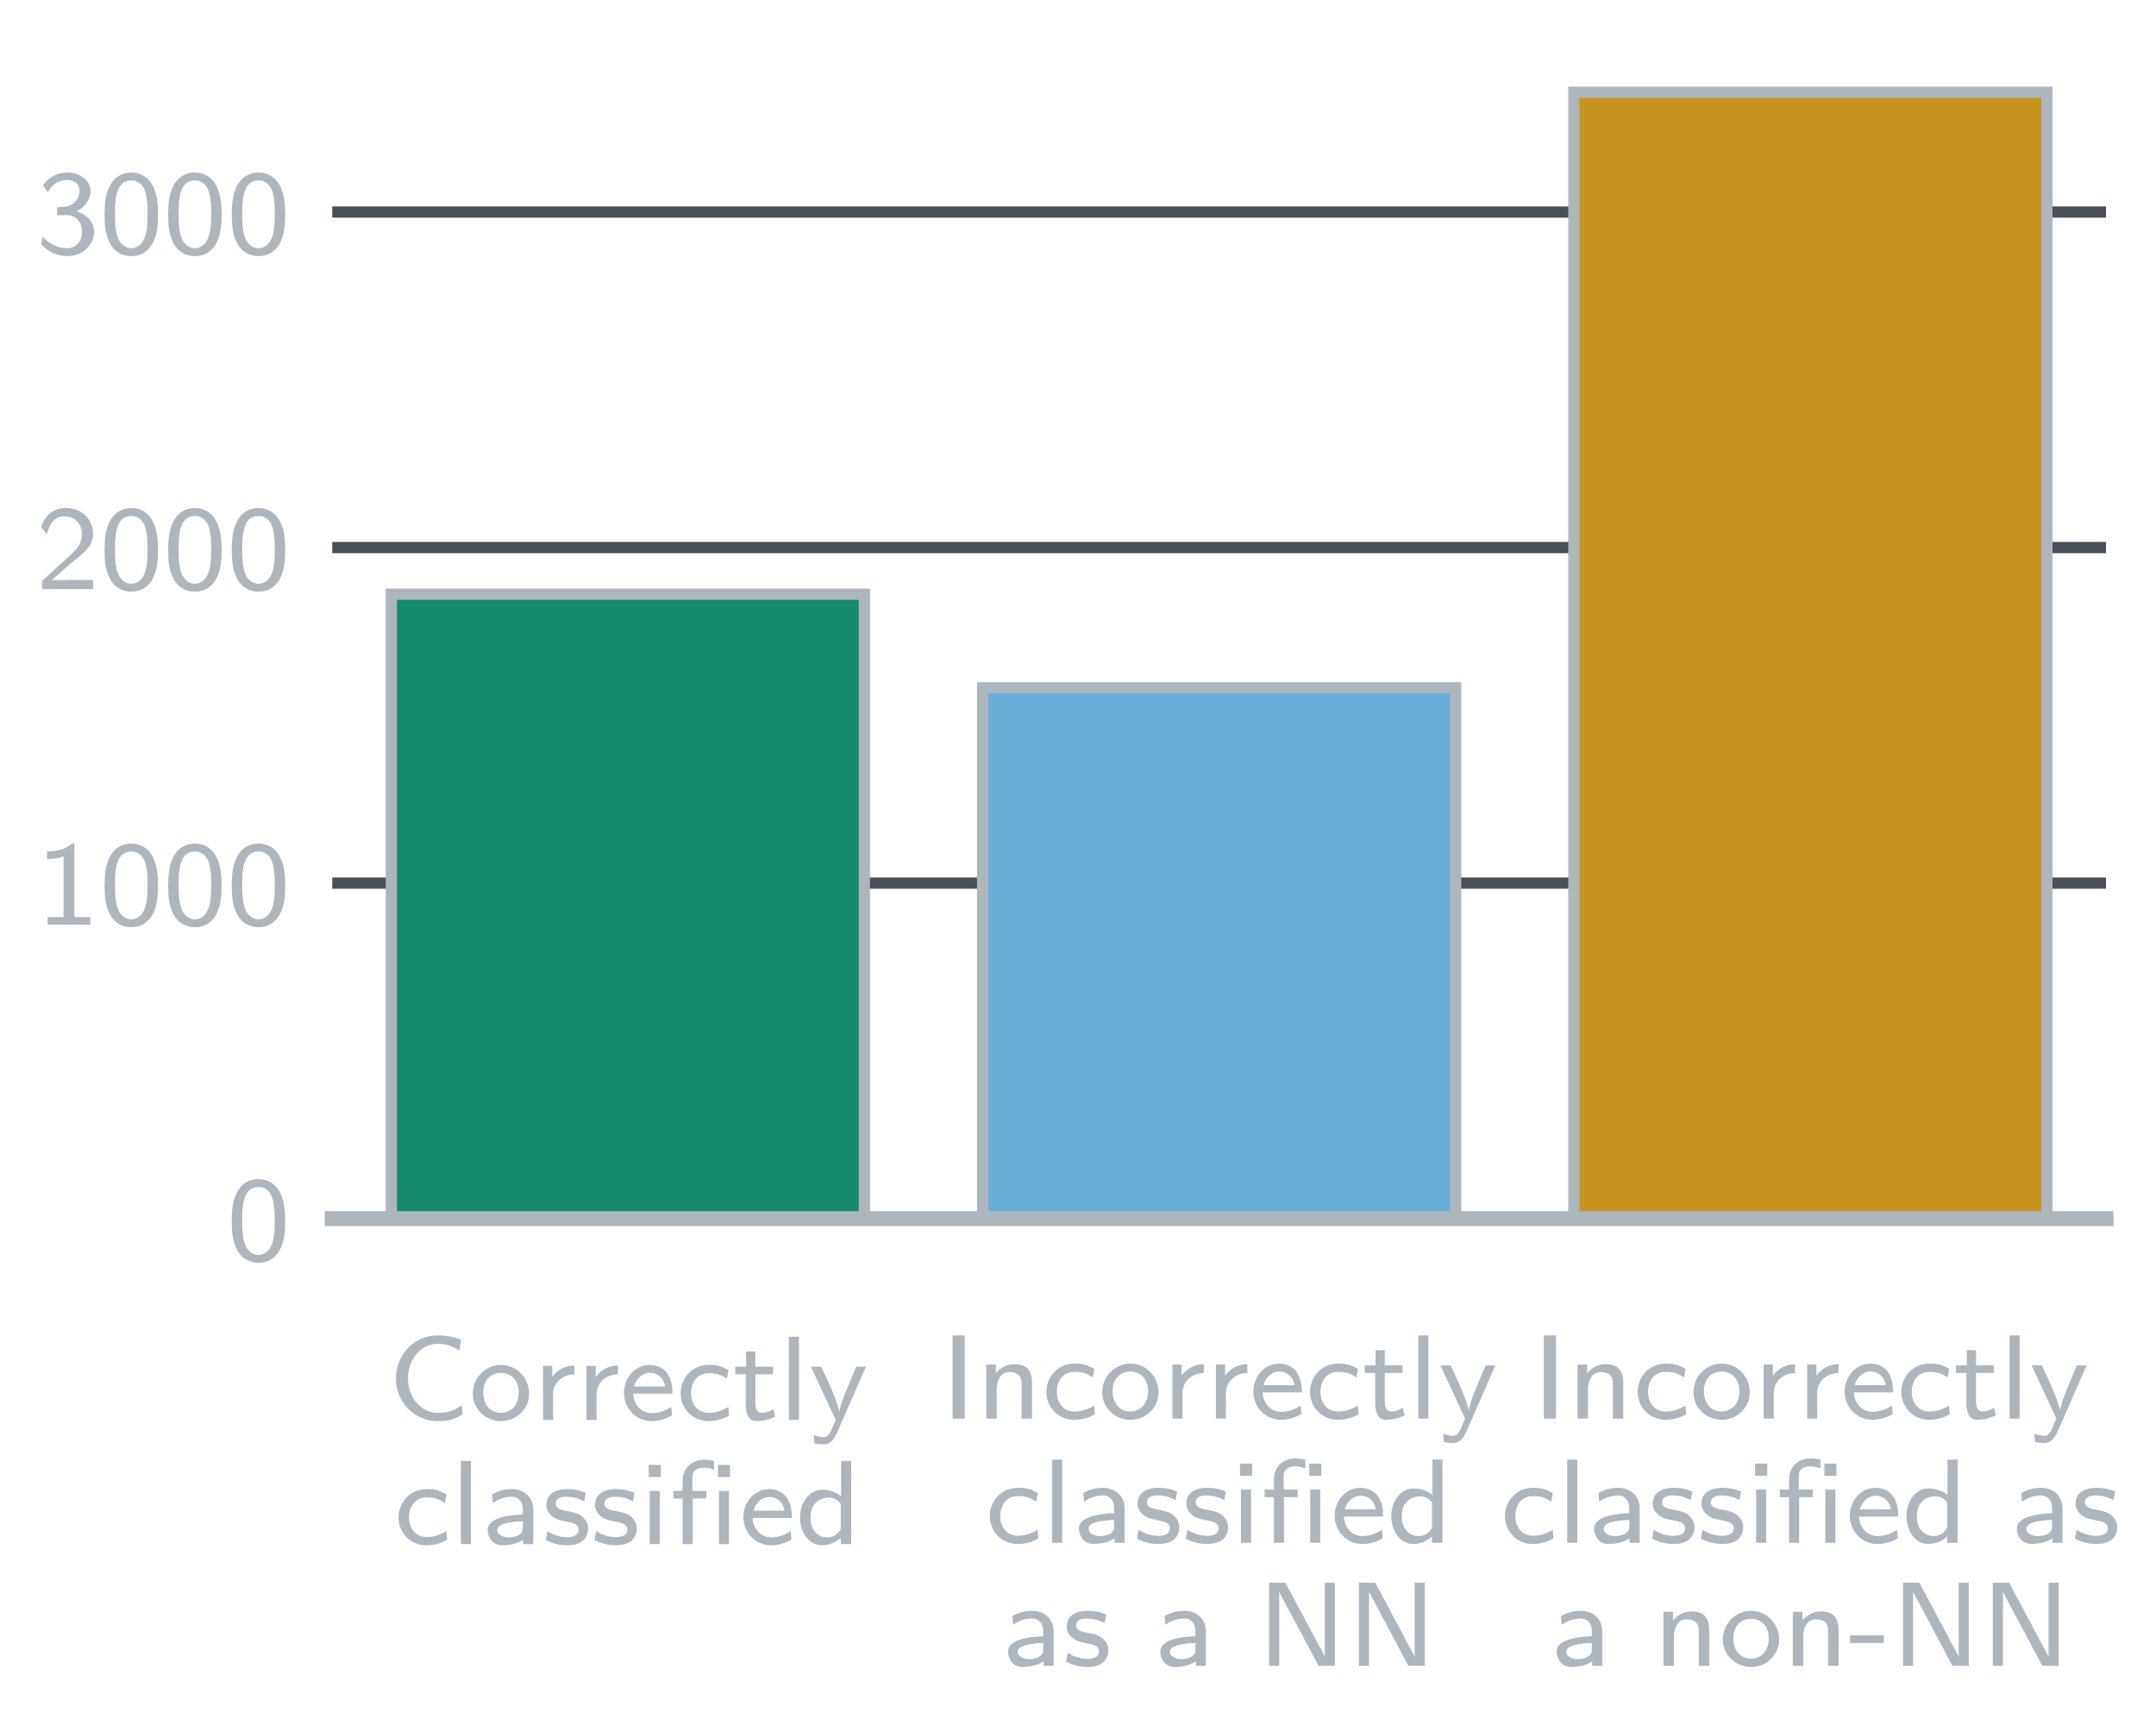
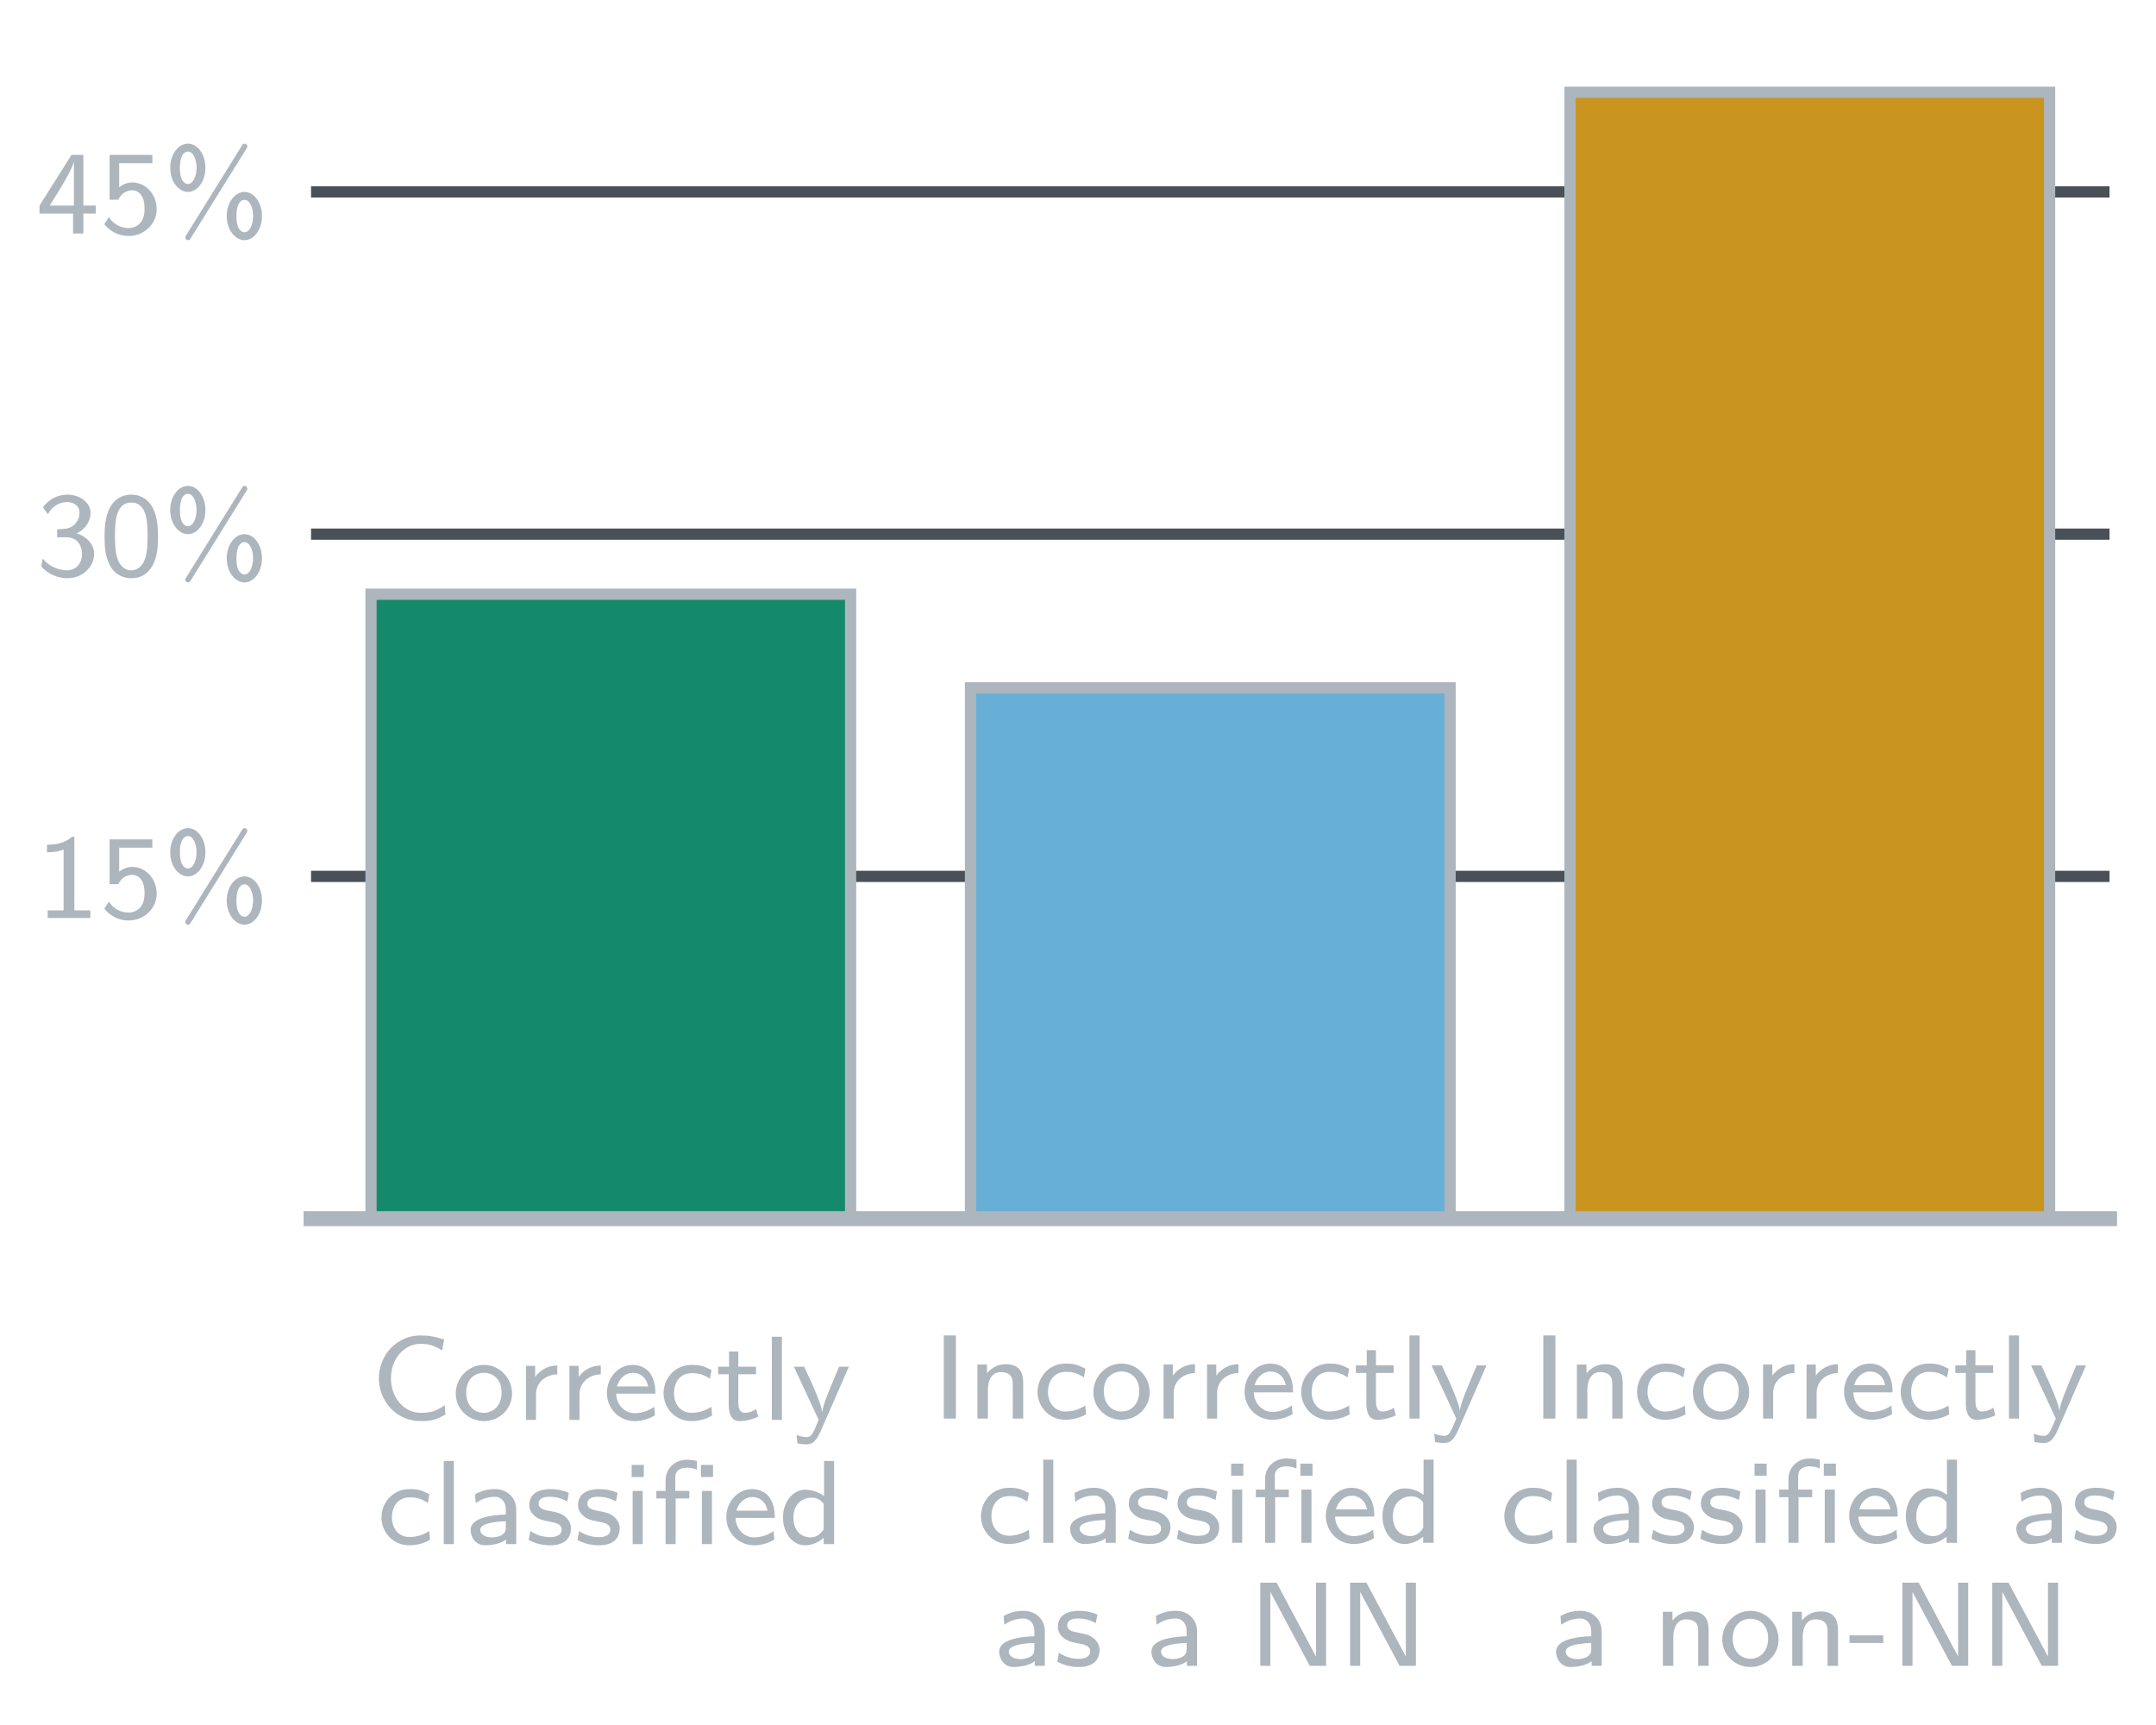
<svg xmlns="http://www.w3.org/2000/svg" xmlns:xlink="http://www.w3.org/1999/xlink" width="180pt" height="144pt" viewBox="0 0 180 144" version="1.1">
  <defs>
    <style type="text/css">*{stroke-linejoin: round; stroke-linecap: butt}</style>
  </defs>
  <g id="figure_1">
    <g id="patch_1">
      <path d="M 0 144 L 180 144 L 180 0 L 0 0 L 0 144 z " style="fill: none" />
    </g>
    <g id="axes_1">
      <g id="patch_2">
-         <path d="M 27.738 101.73 L 175.827 101.73 L 175.827 3 L 27.738 3 L 27.738 101.73 z " style="fill: none" />
+         <path d="M 25.969 101.73 L 176.121 101.73 L 176.121 3 L 25.969 3 L 25.969 101.73 z " style="fill: none" />
      </g>
      <g id="matplotlib.axis_1">
        <g id="xtick_1">
          <g id="text_1">
-             <g style="fill: #adb5bd" transform="translate(32.38404 118.5298) scale(0.1 -0.1)">
+             <g style="fill: #adb5bd" transform="translate(30.95922 118.5298) scale(0.1 -0.1)">
              <defs>
                <path id="LMSans8-Regular-43" d="M 3987 294 L 3949 781 C 3750 653 3546 525 3322 454 C 3098 384 2867 378 2637 378 C 2208 378 1811 589 1530 915 C 1222 1280 1075 1747 1075 2221 C 1075 2701 1222 3162 1530 3526 C 1811 3853 2208 4064 2637 4064 C 2842 4064 3046 4045 3245 3987 C 3450 3923 3635 3821 3814 3706 L 3917 4288 C 3712 4358 3501 4422 3283 4461 C 3072 4499 2854 4512 2637 4512 C 2048 4512 1485 4262 1075 3840 C 659 3405 429 2822 429 2221 C 429 1619 659 1037 1075 602 C 1485 179 2048 -64 2637 -64 C 2874 -64 3110 -58 3341 0 C 3571 64 3782 173 3987 294 z " transform="scale(0.015625)" />
                <path id="LMSans8-Regular-6f" d="M 3200 1402 C 3200 2246 2528 2938 1696 2938 C 864 2938 192 2240 192 1402 C 192 589 870 -64 1696 -64 C 2528 -64 3200 589 3200 1402 z M 2643 1472 C 2643 742 2189 378 1696 378 C 1190 378 749 749 749 1472 C 749 2195 1222 2515 1696 2515 C 2176 2515 2643 2182 2643 1472 z " transform="scale(0.015625)" />
                <path id="LMSans8-Regular-72" d="M 2221 2432 L 2221 2906 C 1683 2899 1293 2637 1037 2298 L 1037 2886 L 544 2886 L 544 0 L 1082 0 L 1082 1363 C 1082 2054 1658 2426 2221 2432 z " transform="scale(0.015625)" />
                <path id="LMSans8-Regular-65" d="M 2816 1402 C 2816 1696 2784 2125 2534 2490 C 2304 2816 1920 2938 1606 2938 C 826 2938 224 2253 224 1440 C 224 621 864 -64 1709 -64 C 2080 -64 2464 45 2790 243 L 2752 698 C 2394 442 1990 358 1715 358 C 1158 358 736 813 717 1402 L 2816 1402 z M 2426 1786 L 762 1786 C 909 2298 1286 2515 1606 2515 C 1888 2515 2304 2381 2426 1786 z " transform="scale(0.015625)" />
                <path id="LMSans8-Regular-63" d="M 2822 230 L 2784 698 C 2464 493 2118 378 1722 378 C 1133 378 787 851 787 1427 C 787 1920 1043 2496 1741 2496 C 2176 2496 2381 2406 2707 2202 L 2790 2662 C 2406 2854 2240 2938 1741 2938 C 781 2938 230 2163 230 1421 C 230 640 845 -64 1715 -64 C 2163 -64 2547 70 2822 230 z " transform="scale(0.015625)" />
                <path id="LMSans8-Regular-74" d="M 2266 173 L 2157 582 C 1946 429 1722 378 1542 378 C 1274 378 1203 640 1203 934 L 1203 2438 L 2150 2438 L 2150 2842 L 1203 2842 L 1203 3654 L 710 3654 L 710 2842 L 128 2842 L 128 2438 L 691 2438 L 691 819 C 691 390 800 -64 1261 -64 C 1722 -64 2074 83 2266 173 z " transform="scale(0.015625)" />
                <path id="LMSans8-Regular-6c" d="M 1075 0 L 1075 4442 L 538 4442 L 538 0 L 1075 0 z " transform="scale(0.015625)" />
                <path id="LMSans8-Regular-79" d="M 3034 2842 L 2515 2842 C 1997 1619 1638 794 1613 403 C 1600 582 1485 902 1370 1203 C 1267 1459 1165 1715 1050 1965 L 646 2842 L 96 2842 L 1421 0 L 1178 -563 C 1043 -832 954 -922 781 -922 C 755 -922 518 -922 243 -806 L 282 -1254 C 339 -1267 576 -1306 774 -1306 C 1030 -1306 1261 -1210 1530 -595 L 3034 2842 z " transform="scale(0.015625)" />
              </defs>
              <use xlink:href="#LMSans8-Regular-43" />
              <use xlink:href="#LMSans8-Regular-6f" x="67.9" />
              <use xlink:href="#LMSans8-Regular-72" x="121" />
              <use xlink:href="#LMSans8-Regular-72" x="157.3" />
              <use xlink:href="#LMSans8-Regular-65" x="193.6" />
              <use xlink:href="#LMSans8-Regular-63" x="240.8" />
              <use xlink:href="#LMSans8-Regular-74" x="288" />
              <use xlink:href="#LMSans8-Regular-6c" x="326.4" />
              <use xlink:href="#LMSans8-Regular-79" x="351.7" />
            </g>
-             <g style="fill: #adb5bd" transform="translate(32.91373 128.8991) scale(0.1 -0.1)">
+             <g style="fill: #adb5bd" transform="translate(31.4889 128.8991) scale(0.1 -0.1)">
              <defs>
                <path id="LMSans8-Regular-61" d="M 2790 0 L 2790 1843 C 2790 2496 2291 2938 1658 2938 C 1254 2938 947 2854 589 2662 L 627 2195 C 838 2336 1152 2528 1658 2528 C 1939 2528 2234 2317 2234 1837 L 2234 1581 C 1286 1549 352 1350 352 755 C 352 435 570 -64 1133 -64 C 1408 -64 1914 -6 2253 243 L 2253 0 L 2790 0 z M 2234 909 C 2234 781 2234 614 2010 480 C 1805 365 1555 358 1485 358 C 1133 358 864 518 864 762 C 864 1171 1946 1210 2234 1222 L 2234 909 z " transform="scale(0.015625)" />
                <path id="LMSans8-Regular-73" d="M 2451 832 C 2451 947 2438 1197 2170 1440 C 1933 1651 1702 1696 1395 1754 C 1018 1824 723 1882 723 2163 C 723 2528 1190 2528 1286 2528 C 1651 2528 1933 2451 2253 2285 L 2336 2739 C 1901 2918 1581 2938 1350 2938 C 1190 2938 224 2938 224 2086 C 224 1786 390 1619 474 1542 C 698 1318 966 1267 1306 1203 C 1606 1146 1952 1082 1952 774 C 1952 371 1421 371 1331 371 C 922 371 538 518 282 698 L 192 218 C 410 109 800 -64 1331 -64 C 1619 -64 1901 -19 2138 154 C 2374 333 2451 614 2451 832 z " transform="scale(0.015625)" />
                <path id="LMSans8-Regular-69" d="M 1075 0 L 1075 2842 L 538 2842 L 538 0 L 1075 0 z M 1133 3584 L 1133 4230 L 486 4230 L 486 3584 L 1133 3584 z " transform="scale(0.015625)" />
                <path id="LMSans8-Regular-66" d="M 2355 3974 L 2355 4442 C 2189 4480 1990 4506 1818 4506 C 1158 4506 678 4032 678 3398 L 678 2842 L 186 2842 L 186 2438 L 678 2438 L 678 0 L 1216 0 L 1216 2438 L 1946 2438 L 1946 2842 L 1197 2842 L 1197 3578 C 1197 4019 1600 4083 1811 4083 C 1946 4083 2118 4064 2355 3974 z " transform="scale(0.015625)" />
                <path id="LMSans8-Regular-64" d="M 2963 0 L 2963 4442 L 2426 4442 L 2426 2566 C 2016 2867 1600 2906 1414 2906 C 742 2906 230 2234 230 1421 C 230 608 736 -64 1395 -64 C 1792 -64 2163 115 2406 333 L 2406 0 L 2963 0 z M 2406 794 C 2246 531 2003 358 1696 358 C 1248 358 787 672 787 1414 C 787 2214 1331 2483 1766 2483 C 2022 2483 2240 2374 2406 2157 L 2406 794 z " transform="scale(0.015625)" />
              </defs>
              <use xlink:href="#LMSans8-Regular-63" />
              <use xlink:href="#LMSans8-Regular-6c" x="47.2" />
              <use xlink:href="#LMSans8-Regular-61" x="72.5" />
              <use xlink:href="#LMSans8-Regular-73" x="123.5" />
              <use xlink:href="#LMSans8-Regular-73" x="164.2" />
              <use xlink:href="#LMSans8-Regular-69" x="204.9" />
              <use xlink:href="#LMSans8-Regular-66" x="230.2" />
              <use xlink:href="#LMSans8-Regular-69" x="262.7" />
              <use xlink:href="#LMSans8-Regular-65" x="288" />
              <use xlink:href="#LMSans8-Regular-64" x="335.2" />
            </g>
          </g>
        </g>
        <g id="xtick_2">
          <g id="text_2">
-             <g style="fill: #adb5bd" transform="translate(78.56181 118.4204) scale(0.1 -0.1)">
+             <g style="fill: #adb5bd" transform="translate(77.82483 118.4204) scale(0.1 -0.1)">
              <defs>
                <path id="LMSans8-Regular-49" d="M 1267 0 L 1267 4442 L 621 4442 L 621 0 L 1267 0 z " transform="scale(0.015625)" />
                <path id="LMSans8-Regular-6e" d="M 2976 0 L 2976 1894 C 2976 2394 2829 2906 2042 2906 C 1677 2906 1325 2758 1043 2419 L 1043 2886 L 531 2886 L 531 0 L 1088 0 L 1088 1555 C 1088 1978 1267 2483 1760 2483 C 2419 2483 2419 2035 2419 1850 L 2419 0 L 2976 0 z " transform="scale(0.015625)" />
              </defs>
              <use xlink:href="#LMSans8-Regular-49" />
              <use xlink:href="#LMSans8-Regular-6e" x="29.5" />
              <use xlink:href="#LMSans8-Regular-63" x="84.4" />
              <use xlink:href="#LMSans8-Regular-6f" x="131.6" />
              <use xlink:href="#LMSans8-Regular-72" x="184.7" />
              <use xlink:href="#LMSans8-Regular-72" x="221" />
              <use xlink:href="#LMSans8-Regular-65" x="257.3" />
              <use xlink:href="#LMSans8-Regular-63" x="304.5" />
              <use xlink:href="#LMSans8-Regular-74" x="351.7" />
              <use xlink:href="#LMSans8-Regular-6c" x="390.1" />
              <use xlink:href="#LMSans8-Regular-79" x="415.4" />
            </g>
-             <g style="fill: #adb5bd" transform="translate(82.27665 128.7898) scale(0.1 -0.1)">
+             <g style="fill: #adb5bd" transform="translate(81.53967 128.7898) scale(0.1 -0.1)">
              <use xlink:href="#LMSans8-Regular-63" />
              <use xlink:href="#LMSans8-Regular-6c" x="47.2" />
              <use xlink:href="#LMSans8-Regular-61" x="72.5" />
              <use xlink:href="#LMSans8-Regular-73" x="123.5" />
              <use xlink:href="#LMSans8-Regular-73" x="164.2" />
              <use xlink:href="#LMSans8-Regular-69" x="204.9" />
              <use xlink:href="#LMSans8-Regular-66" x="230.2" />
              <use xlink:href="#LMSans8-Regular-69" x="262.7" />
              <use xlink:href="#LMSans8-Regular-65" x="288" />
              <use xlink:href="#LMSans8-Regular-64" x="335.2" />
            </g>
-             <g style="fill: #adb5bd" transform="translate(83.60634 139.0591) scale(0.1 -0.1)">
+             <g style="fill: #adb5bd" transform="translate(82.86936 139.0591) scale(0.1 -0.1)">
              <defs>
                <path id="LMSans8-Regular-20" transform="scale(0.015625)" />
                <path id="LMSans8-Regular-4e" d="M 4154 0 L 4154 4442 L 3616 4442 L 3616 506 L 3610 506 L 1510 4442 L 640 4442 L 640 0 L 1178 0 L 1178 3936 L 1184 3936 L 3283 0 L 4154 0 z " transform="scale(0.015625)" />
              </defs>
              <use xlink:href="#LMSans8-Regular-61" />
              <use xlink:href="#LMSans8-Regular-73" x="51" />
              <use xlink:href="#LMSans8-Regular-20" x="91.7" />
              <use xlink:href="#LMSans8-Regular-61" x="127.1" />
              <use xlink:href="#LMSans8-Regular-20" x="178.1" />
              <use xlink:href="#LMSans8-Regular-4e" x="213.5" />
              <use xlink:href="#LMSans8-Regular-4e" x="288.5" />
            </g>
          </g>
        </g>
        <g id="xtick_3">
          <g id="text_3">
-             <g style="fill: #adb5bd" transform="translate(127.9247 118.4204) scale(0.1 -0.1)">
+             <g style="fill: #adb5bd" transform="translate(127.8756 118.4204) scale(0.1 -0.1)">
              <use xlink:href="#LMSans8-Regular-49" />
              <use xlink:href="#LMSans8-Regular-6e" x="29.5" />
              <use xlink:href="#LMSans8-Regular-63" x="84.4" />
              <use xlink:href="#LMSans8-Regular-6f" x="131.6" />
              <use xlink:href="#LMSans8-Regular-72" x="184.7" />
              <use xlink:href="#LMSans8-Regular-72" x="221" />
              <use xlink:href="#LMSans8-Regular-65" x="257.3" />
              <use xlink:href="#LMSans8-Regular-63" x="304.5" />
              <use xlink:href="#LMSans8-Regular-74" x="351.7" />
              <use xlink:href="#LMSans8-Regular-6c" x="390.1" />
              <use xlink:href="#LMSans8-Regular-79" x="415.4" />
            </g>
-             <g style="fill: #adb5bd" transform="translate(125.2841 128.7898) scale(0.1 -0.1)">
+             <g style="fill: #adb5bd" transform="translate(125.235 128.7898) scale(0.1 -0.1)">
              <use xlink:href="#LMSans8-Regular-63" />
              <use xlink:href="#LMSans8-Regular-6c" x="47.2" />
              <use xlink:href="#LMSans8-Regular-61" x="72.5" />
              <use xlink:href="#LMSans8-Regular-73" x="123.5" />
              <use xlink:href="#LMSans8-Regular-73" x="164.2" />
              <use xlink:href="#LMSans8-Regular-69" x="204.9" />
              <use xlink:href="#LMSans8-Regular-66" x="230.2" />
              <use xlink:href="#LMSans8-Regular-69" x="262.7" />
              <use xlink:href="#LMSans8-Regular-65" x="288" />
              <use xlink:href="#LMSans8-Regular-64" x="335.2" />
              <use xlink:href="#LMSans8-Regular-20" x="390.1" />
              <use xlink:href="#LMSans8-Regular-61" x="425.5" />
              <use xlink:href="#LMSans8-Regular-73" x="476.5" />
            </g>
-             <g style="fill: #adb5bd" transform="translate(129.4091 139.0591) scale(0.1 -0.1)">
+             <g style="fill: #adb5bd" transform="translate(129.36 139.0591) scale(0.1 -0.1)">
              <defs>
                <path id="LMSans8-Regular-2d" d="M 1882 1222 L 1882 1626 L 77 1626 L 77 1222 L 1882 1222 z " transform="scale(0.015625)" />
              </defs>
              <use xlink:href="#LMSans8-Regular-61" />
              <use xlink:href="#LMSans8-Regular-20" x="51" />
              <use xlink:href="#LMSans8-Regular-6e" x="86.4" />
              <use xlink:href="#LMSans8-Regular-6f" x="141.3" />
              <use xlink:href="#LMSans8-Regular-6e" x="194.4" />
              <use xlink:href="#LMSans8-Regular-2d" x="249.3" />
              <use xlink:href="#LMSans8-Regular-4e" x="284.7" />
              <use xlink:href="#LMSans8-Regular-4e" x="359.7" />
            </g>
          </g>
        </g>
      </g>
      <g id="matplotlib.axis_2">
        <g id="ytick_1">
          <g id="line2d_1">
-             <path d="M 27.738 101.73 L 175.827 101.73 " clip-path="url(#pcebbd04b27)" style="fill: none; stroke: #495057; stroke-width: 0.938; stroke-linecap: round" />
+             <path d="M 25.969 73.16 L 176.121 73.16 " clip-path="url(#pdc1af97b4d)" style="fill: none; stroke: #495057; stroke-width: 0.938; stroke-linecap: round" />
          </g>
          <g id="line2d_2" />
          <g id="text_4">
-             <g style="fill: #adb5bd" transform="translate(18.92836 105.2001) scale(0.1 -0.1)">
-               <defs>
-                 <path id="LMSans8-Regular-30" d="M 3123 2080 C 3123 2387 3123 3136 2822 3661 C 2496 4237 2003 4333 1696 4333 C 1408 4333 909 4243 589 3693 C 282 3181 269 2483 269 2080 C 269 1606 294 1024 563 538 C 845 19 1318 -134 1696 -134 C 2336 -134 2688 237 2880 640 C 3104 1094 3123 1683 3123 2080 z M 2566 2163 C 2566 1741 2566 1261 2413 851 C 2234 390 1907 288 1696 288 C 1427 288 1120 442 960 902 C 832 1293 826 1696 826 2163 C 826 2752 826 3910 1696 3910 C 2566 3910 2566 2752 2566 2163 z " transform="scale(0.015625)" />
-               </defs>
-               <use xlink:href="#LMSans8-Regular-30" />
+             <g style="fill: #adb5bd" transform="translate(3.00024 76.63031) scale(0.1 -0.1)">
+               <defs>
+                 <path id="LMSans8-Regular-31" d="M 2906 0 L 2906 403 L 2054 403 L 2054 4333 L 1914 4333 C 1498 3949 973 3923 589 3910 L 589 3507 C 838 3514 1158 3526 1478 3654 L 1478 403 L 627 403 L 627 0 L 2906 0 z " transform="scale(0.015625)" />
+                 <path id="LMSans8-Regular-35" d="M 3053 1299 C 3053 2093 2464 2726 1760 2726 C 1485 2726 1242 2630 1050 2470 L 1050 3757 L 2822 3757 L 2822 4198 L 538 4198 L 538 1805 L 1005 1805 C 1158 2150 1459 2304 1747 2304 C 2010 2304 2406 2125 2406 1312 C 2406 474 1875 288 1549 288 C 1126 288 717 512 499 877 L 256 493 C 570 102 1043 -134 1549 -134 C 2394 -134 3053 518 3053 1299 z " transform="scale(0.015625)" />
+                 <path id="LMSans8-Regular-25" d="M 2259 3507 C 2259 4250 1824 4800 1325 4800 C 858 4800 378 4288 378 3507 C 378 2746 845 2221 1325 2221 C 1830 2221 2259 2784 2259 3507 z M 4499 4653 C 4499 4736 4435 4800 4352 4800 C 4275 4800 4250 4762 4198 4678 L 1242 -77 C 1203 -141 1184 -166 1184 -211 C 1184 -294 1248 -358 1331 -358 C 1408 -358 1434 -320 1472 -256 L 4442 4518 C 4486 4589 4499 4608 4499 4653 z M 5280 928 C 5280 1670 4845 2221 4346 2221 C 3866 2221 3398 1690 3398 934 C 3398 154 3878 -358 4346 -358 C 4851 -358 5280 205 5280 928 z M 1786 3514 C 1786 3034 1587 2643 1325 2643 C 1184 2643 1056 2758 979 2931 C 909 3117 896 3315 896 3507 C 896 4320 1229 4378 1325 4378 C 1600 4378 1786 3968 1786 3514 z M 4806 934 C 4806 454 4608 64 4346 64 C 4205 64 4077 179 4000 352 C 3930 538 3917 736 3917 928 C 3917 1741 4250 1798 4346 1798 C 4621 1798 4806 1389 4806 934 z " transform="scale(0.015625)" />
+               </defs>
+               <use xlink:href="#LMSans8-Regular-31" />
+               <use xlink:href="#LMSans8-Regular-35" x="53.1" />
+               <use xlink:href="#LMSans8-Regular-25" x="106.2" />
            </g>
          </g>
        </g>
        <g id="ytick_2">
          <g id="line2d_3">
-             <path d="M 27.738 73.72 L 175.827 73.72 " clip-path="url(#pcebbd04b27)" style="fill: none; stroke: #495057; stroke-width: 0.938; stroke-linecap: round" />
+             <path d="M 25.969 44.59 L 176.121 44.59 " clip-path="url(#pdc1af97b4d)" style="fill: none; stroke: #495057; stroke-width: 0.938; stroke-linecap: round" />
          </g>
          <g id="line2d_4" />
          <g id="text_5">
-             <g style="fill: #adb5bd" transform="translate(3.00024 77.19051) scale(0.1 -0.1)">
-               <defs>
-                 <path id="LMSans8-Regular-31" d="M 2906 0 L 2906 403 L 2054 403 L 2054 4333 L 1914 4333 C 1498 3949 973 3923 589 3910 L 589 3507 C 838 3514 1158 3526 1478 3654 L 1478 403 L 627 403 L 627 0 L 2906 0 z " transform="scale(0.015625)" />
-               </defs>
-               <use xlink:href="#LMSans8-Regular-31" />
+             <g style="fill: #adb5bd" transform="translate(3.00024 48.06056) scale(0.1 -0.1)">
+               <defs>
+                 <path id="LMSans8-Regular-33" d="M 3110 1165 C 3110 1690 2688 2112 2182 2259 C 2669 2509 2918 2938 2918 3354 C 2918 3898 2362 4333 1677 4333 C 1114 4333 646 4038 378 3654 L 640 3283 C 902 3795 1363 3936 1670 3936 C 2048 3936 2330 3718 2330 3354 C 2330 3014 2099 2598 1613 2515 C 1581 2509 1555 2509 1133 2477 L 1133 2054 L 1632 2054 C 2240 2054 2464 1574 2464 1171 C 2464 672 2157 288 1658 288 C 1203 288 685 506 365 915 L 282 499 C 653 83 1171 -134 1670 -134 C 2509 -134 3110 493 3110 1165 z " transform="scale(0.015625)" />
+                 <path id="LMSans8-Regular-30" d="M 3123 2080 C 3123 2387 3123 3136 2822 3661 C 2496 4237 2003 4333 1696 4333 C 1408 4333 909 4243 589 3693 C 282 3181 269 2483 269 2080 C 269 1606 294 1024 563 538 C 845 19 1318 -134 1696 -134 C 2336 -134 2688 237 2880 640 C 3104 1094 3123 1683 3123 2080 z M 2566 2163 C 2566 1741 2566 1261 2413 851 C 2234 390 1907 288 1696 288 C 1427 288 1120 442 960 902 C 832 1293 826 1696 826 2163 C 826 2752 826 3910 1696 3910 C 2566 3910 2566 2752 2566 2163 z " transform="scale(0.015625)" />
+               </defs>
+               <use xlink:href="#LMSans8-Regular-33" />
              <use xlink:href="#LMSans8-Regular-30" x="53.1" />
-               <use xlink:href="#LMSans8-Regular-30" x="106.2" />
-               <use xlink:href="#LMSans8-Regular-30" x="159.3" />
+               <use xlink:href="#LMSans8-Regular-25" x="106.2" />
            </g>
          </g>
        </g>
        <g id="ytick_3">
          <g id="line2d_5">
-             <path d="M 27.738 45.711 L 175.827 45.711 " clip-path="url(#pcebbd04b27)" style="fill: none; stroke: #495057; stroke-width: 0.938; stroke-linecap: round" />
+             <path d="M 25.969 16.02 L 176.121 16.02 " clip-path="url(#pdc1af97b4d)" style="fill: none; stroke: #495057; stroke-width: 0.938; stroke-linecap: round" />
          </g>
          <g id="line2d_6" />
          <g id="text_6">
-             <g style="fill: #adb5bd" transform="translate(3.00024 49.18094) scale(0.1 -0.1)">
-               <defs>
-                 <path id="LMSans8-Regular-32" d="M 3053 0 L 3053 493 L 1811 493 C 1734 493 1658 486 1581 486 L 851 486 L 1843 1363 C 1958 1466 2272 1702 2394 1805 C 2675 2061 3053 2394 3053 2950 C 3053 3674 2515 4333 1600 4333 C 922 4333 499 3968 282 3315 L 582 2938 C 730 3475 954 3891 1510 3891 C 2048 3891 2458 3514 2458 2938 C 2458 2406 2144 2106 1760 1741 C 1632 1613 1286 1325 1152 1197 C 966 1030 525 602 339 442 L 339 0 L 3053 0 z " transform="scale(0.015625)" />
-               </defs>
-               <use xlink:href="#LMSans8-Regular-32" />
-               <use xlink:href="#LMSans8-Regular-30" x="53.1" />
-               <use xlink:href="#LMSans8-Regular-30" x="106.2" />
-               <use xlink:href="#LMSans8-Regular-30" x="159.3" />
-             </g>
-           </g>
-         </g>
-         <g id="ytick_4">
-           <g id="line2d_7">
-             <path d="M 27.738 17.701 L 175.827 17.701 " clip-path="url(#pcebbd04b27)" style="fill: none; stroke: #495057; stroke-width: 0.938; stroke-linecap: round" />
-           </g>
-           <g id="line2d_8" />
-           <g id="text_7">
-             <g style="fill: #adb5bd" transform="translate(3.00024 21.17137) scale(0.1 -0.1)">
-               <defs>
-                 <path id="LMSans8-Regular-33" d="M 3110 1165 C 3110 1690 2688 2112 2182 2259 C 2669 2509 2918 2938 2918 3354 C 2918 3898 2362 4333 1677 4333 C 1114 4333 646 4038 378 3654 L 640 3283 C 902 3795 1363 3936 1670 3936 C 2048 3936 2330 3718 2330 3354 C 2330 3014 2099 2598 1613 2515 C 1581 2509 1555 2509 1133 2477 L 1133 2054 L 1632 2054 C 2240 2054 2464 1574 2464 1171 C 2464 672 2157 288 1658 288 C 1203 288 685 506 365 915 L 282 499 C 653 83 1171 -134 1670 -134 C 2509 -134 3110 493 3110 1165 z " transform="scale(0.015625)" />
-               </defs>
-               <use xlink:href="#LMSans8-Regular-33" />
-               <use xlink:href="#LMSans8-Regular-30" x="53.1" />
-               <use xlink:href="#LMSans8-Regular-30" x="106.2" />
-               <use xlink:href="#LMSans8-Regular-30" x="159.3" />
+             <g style="fill: #adb5bd" transform="translate(3.00024 19.4908) scale(0.1 -0.1)">
+               <defs>
+                 <path id="LMSans8-Regular-34" d="M 3200 1069 L 3200 1491 L 2534 1491 L 2534 4198 L 1901 4198 L 192 1491 L 192 1069 L 1984 1069 L 1984 0 L 2534 0 L 2534 1069 L 3200 1069 z M 2029 1491 L 736 1491 C 928 1792 2022 3501 2029 3885 L 2029 1491 z " transform="scale(0.015625)" />
+               </defs>
+               <use xlink:href="#LMSans8-Regular-34" />
+               <use xlink:href="#LMSans8-Regular-35" x="53.1" />
+               <use xlink:href="#LMSans8-Regular-25" x="106.2" />
            </g>
          </g>
        </g>
      </g>
      <g id="patch_3">
-         <path d="M 32.674 101.73 L 72.164 101.73 L 72.164 49.604 L 32.674 49.604 z " clip-path="url(#pcebbd04b27)" style="fill: #148a6a; stroke: #adb5bd; stroke-width: 0.938; stroke-linejoin: miter" />
+         <path d="M 30.974 101.73 L 71.015 101.73 L 71.015 49.604 L 30.974 49.604 z " clip-path="url(#pdc1af97b4d)" style="fill: #148a6a; stroke: #adb5bd; stroke-width: 0.938; stroke-linejoin: miter" />
      </g>
      <g id="patch_4">
-         <path d="M 82.037 101.73 L 121.527 101.73 L 121.527 57.419 L 82.037 57.419 z " clip-path="url(#pcebbd04b27)" style="fill: #68afd7; stroke: #adb5bd; stroke-width: 0.938; stroke-linejoin: miter" />
+         <path d="M 81.025 101.73 L 121.065 101.73 L 121.065 57.419 L 81.025 57.419 z " clip-path="url(#pdc1af97b4d)" style="fill: #68afd7; stroke: #adb5bd; stroke-width: 0.938; stroke-linejoin: miter" />
      </g>
      <g id="patch_5">
-         <path d="M 131.4 101.73 L 170.89 101.73 L 170.89 7.702 L 131.4 7.702 z " clip-path="url(#pcebbd04b27)" style="fill: #c9941d; stroke: #adb5bd; stroke-width: 0.938; stroke-linejoin: miter" />
+         <path d="M 131.076 101.73 L 171.116 101.73 L 171.116 7.702 L 131.076 7.702 z " clip-path="url(#pdc1af97b4d)" style="fill: #c9941d; stroke: #adb5bd; stroke-width: 0.938; stroke-linejoin: miter" />
      </g>
      <g id="patch_6">
-         <path d="M 27.738 101.73 L 175.827 101.73 " style="fill: none; stroke: #adb5bd; stroke-width: 1.25; stroke-linejoin: miter; stroke-linecap: square" />
+         <path d="M 25.969 101.73 L 176.121 101.73 " style="fill: none; stroke: #adb5bd; stroke-width: 1.25; stroke-linejoin: miter; stroke-linecap: square" />
      </g>
    </g>
  </g>
  <defs>
-     <clipPath id="pcebbd04b27">
-       <rect x="27.738" y="3" width="148.089" height="98.73" />
+     <clipPath id="pdc1af97b4d">
+       <rect x="25.969" y="3" width="150.152" height="98.73" />
    </clipPath>
  </defs>
</svg>
